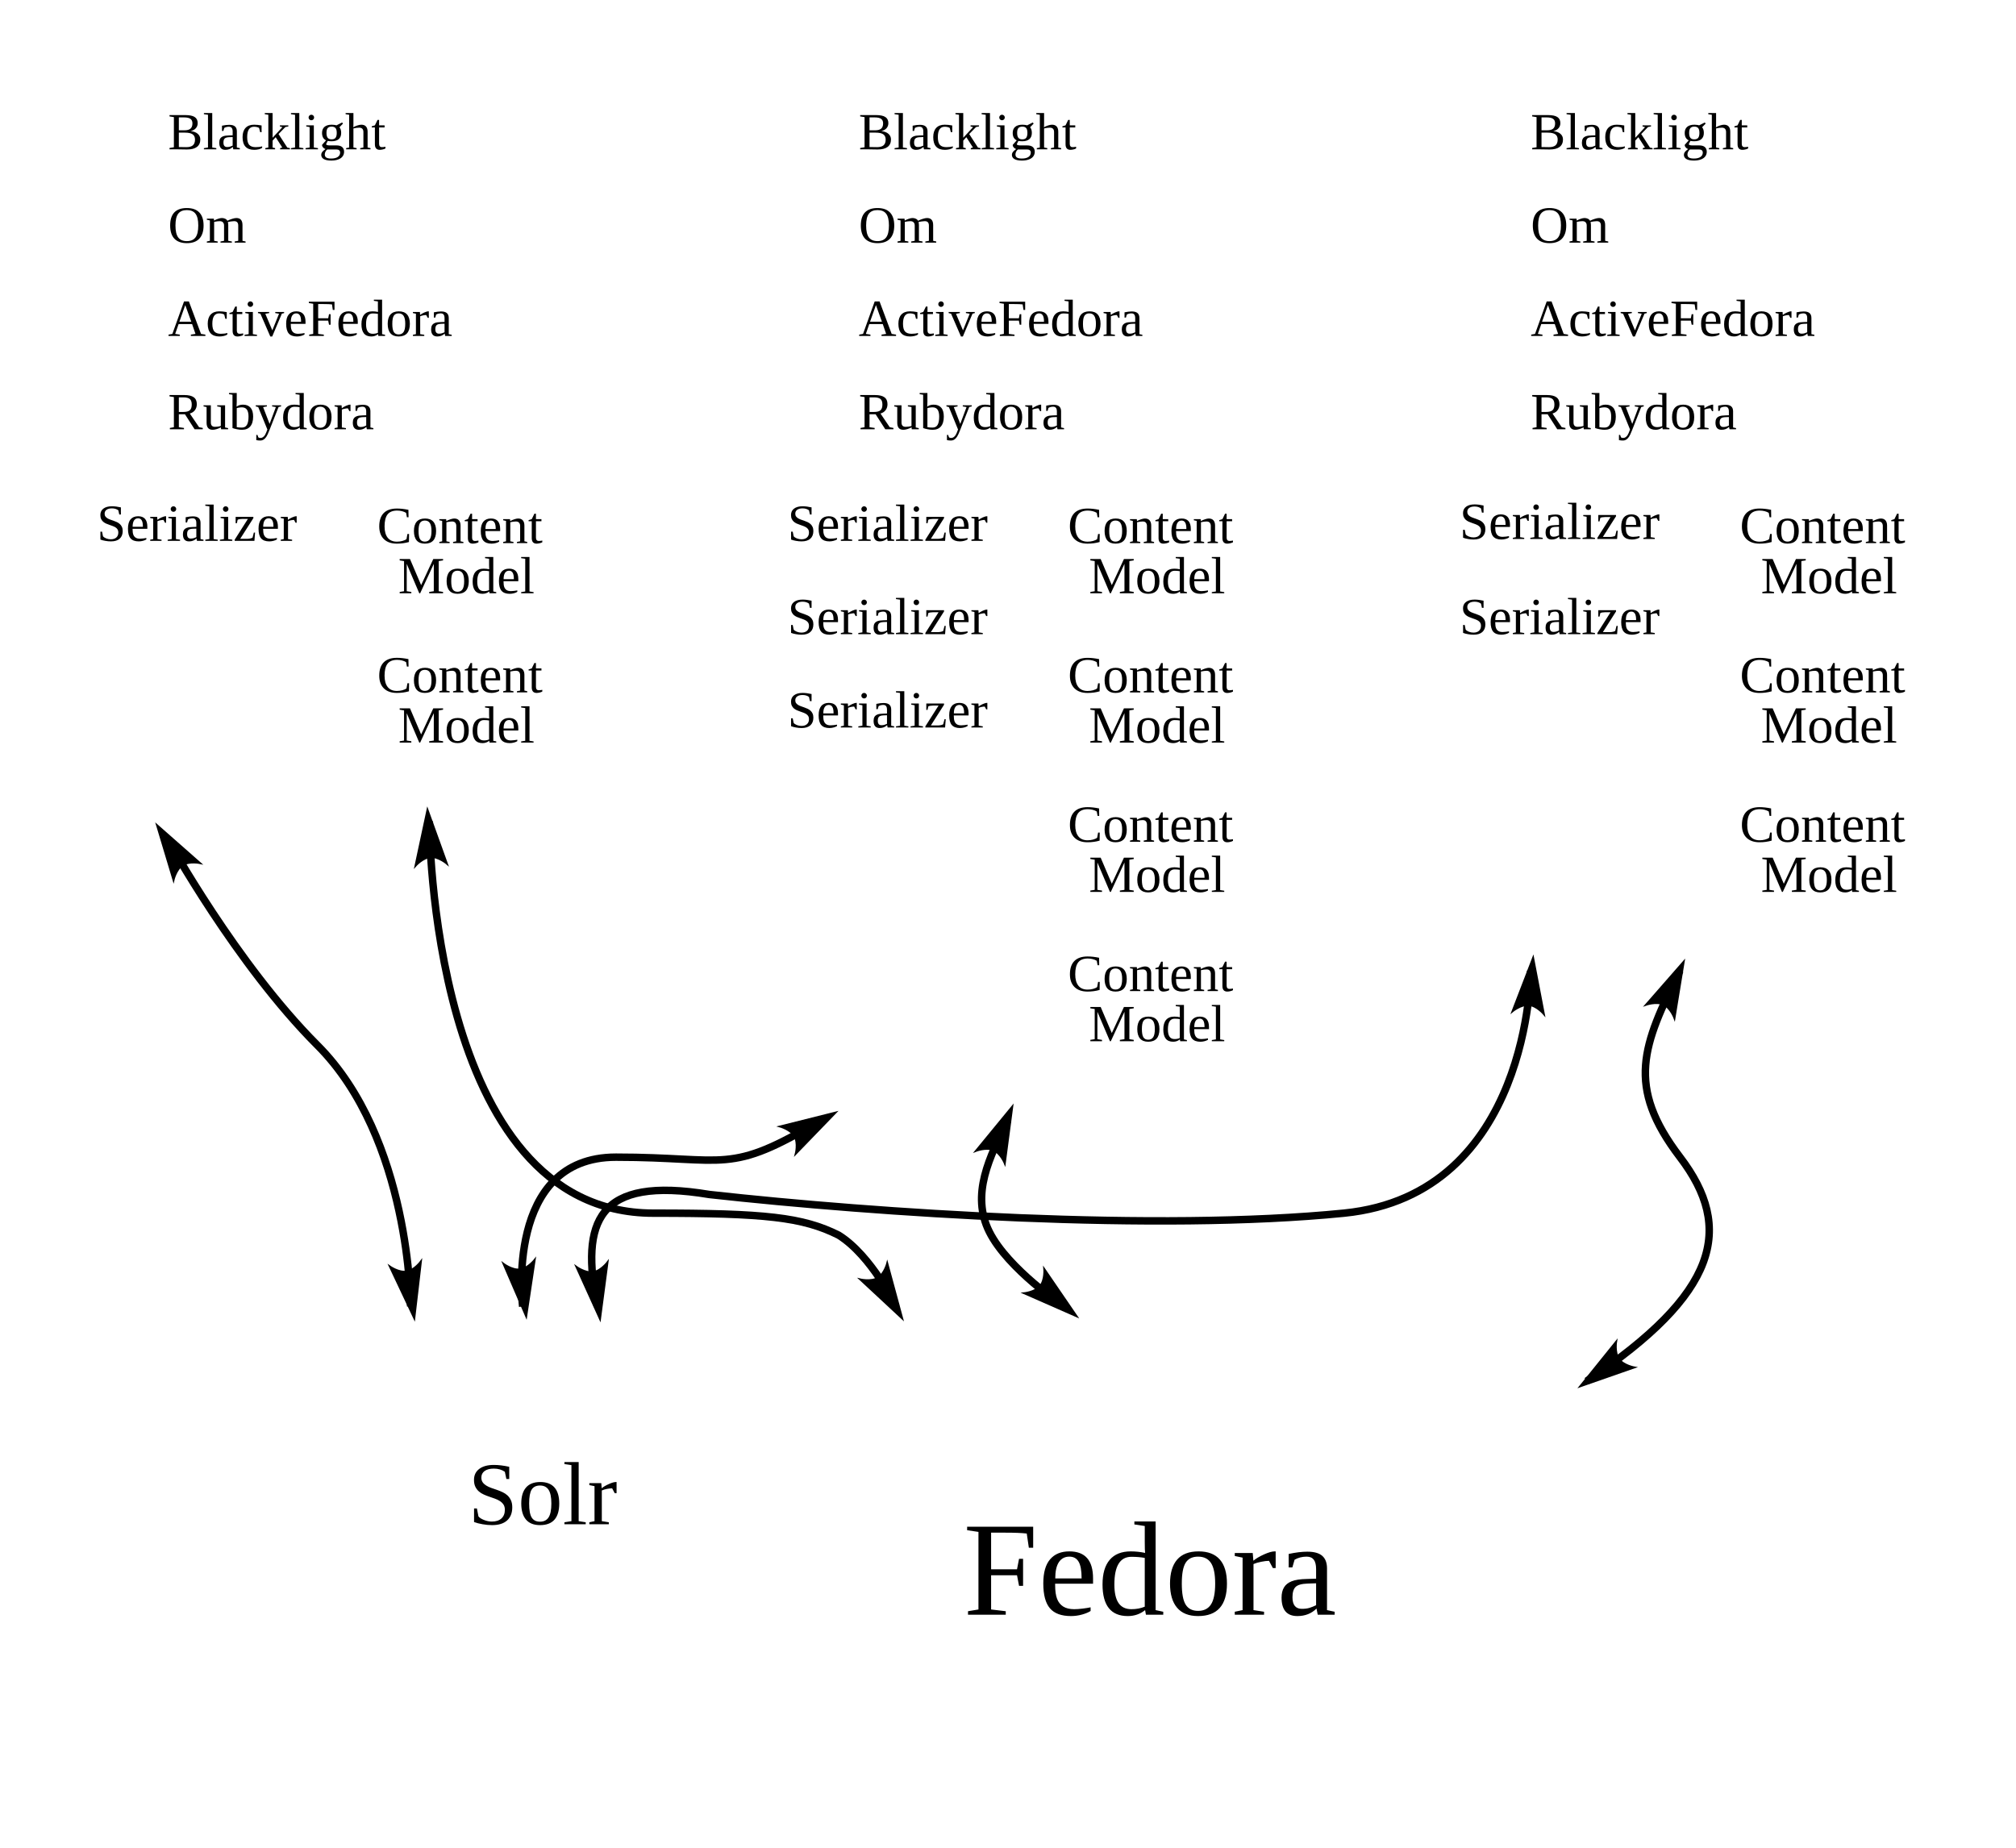
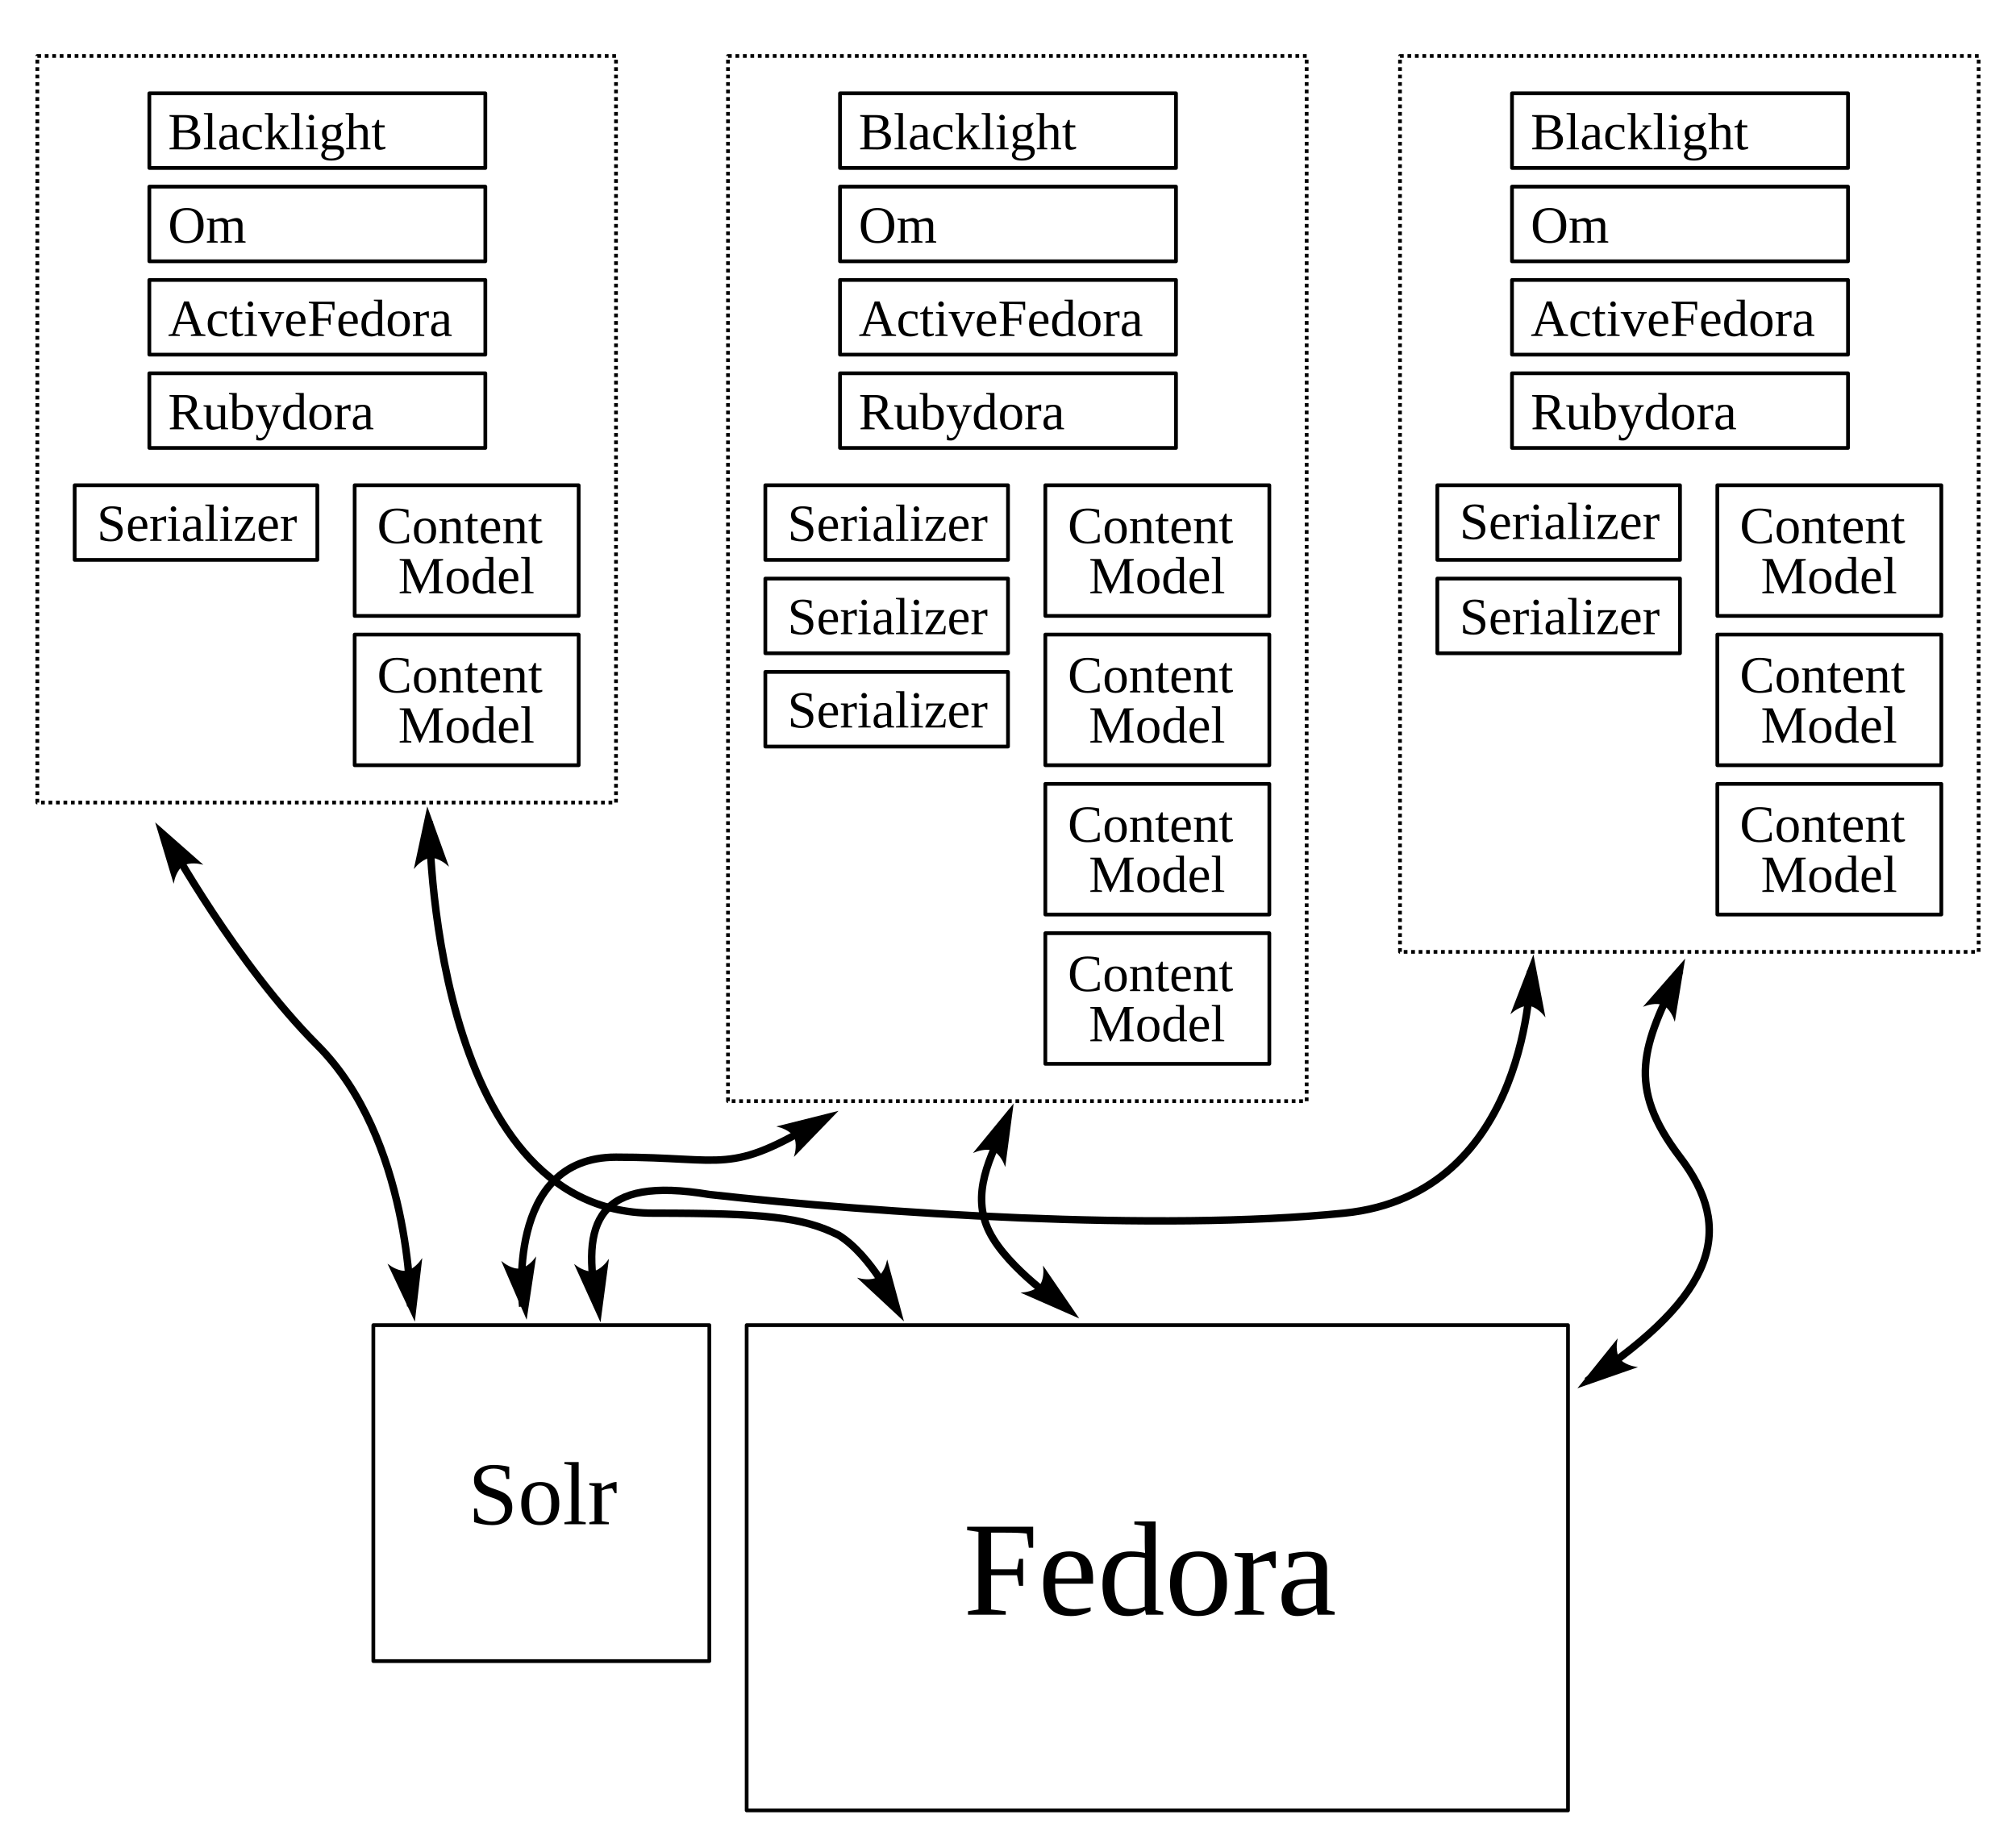
<svg xmlns="http://www.w3.org/2000/svg" viewBox="0 0 540 495" aria-label="[title + description]">
  <defs>
    <style>.t,.c{font-size: 14px}.c{text-anchor:middle}.b{fill:none;stroke-linejoin:round}</style>
  </defs>
-   <path class="b" stroke-dasharray="1,1" d="M10 15h155v200H10z" />
-   <path class="b" d="M40 25h90v20H40z" />
+   <path class="b" stroke="#000" stroke-dasharray="1,1" d="M10 15h155v200H10z" />
+   <path class="b" stroke="#000" d="M40 25h90v20H40z" />
  <text class="t" y="40" x="45">Blacklight</text>
-   <path class="b" d="M40 50h90v20H40z" />
+   <path class="b" stroke="#000" d="M40 50h90v20H40z" />
  <text class="t" y="65" x="45">Om</text>
-   <path class="b" d="M40 100h90v20H40z" />
+   <path class="b" stroke="#000" d="M40 100h90v20H40z" />
  <text class="t" y="115" x="45">Rubydora</text>
  <text class="t" y="90" x="45">ActiveFedora</text>
-   <path class="b" d="M40 75h90v20H40z" />
+   <path class="b" stroke="#000" d="M40 75h90v20H40z" />
  <text class="t" y="144.893" x="25.946">Serializer</text>
-   <path class="b" d="M20 130h65v20H20z" />
-   <path class="b" d="M95 130h60v35H95z" />
+   <path class="b" stroke="#000" d="M20 130h65v20H20z" />
+   <path class="b" stroke="#000" d="M95 130h60v35H95z" />
  <text class="c" y="145.498" x="124.924">
    <tspan y="145.498" x="124.924">Content</tspan>
    <tspan y="158.938" x="124.924">Model</tspan>
  </text>
-   <path class="b" d="M95 170h60v35H95z" />
+   <path class="b" stroke="#000" d="M95 170h60v35H95z" />
  <text class="c" y="185.49" x="124.924">
    <tspan y="185.49" x="124.924">Content</tspan>
    <tspan y="198.938" x="124.924">Model</tspan>
  </text>
-   <path class="b" stroke-dasharray="1,1" d="M195 15h155v280H195z" />
-   <path class="b" d="M225 25h90v20h-90z" />
+   <path class="b" stroke="#000" stroke-dasharray="1,1" d="M195 15h155v280H195z" />
+   <path class="b" stroke="#000" d="M225 25h90v20h-90z" />
  <text class="t" y="40" x="230">Blacklight</text>
-   <path class="b" d="M225 50h90v20h-90z" />
+   <path class="b" stroke="#000" d="M225 50h90v20h-90z" />
  <text class="t" y="65" x="230">Om</text>
-   <path class="b" d="M225 75h90v20h-90z" />
+   <path class="b" stroke="#000" d="M225 75h90v20h-90z" />
  <text class="t" y="90" x="230">ActiveFedora</text>
-   <path class="b" d="M225 100h90v20h-90z" />
+   <path class="b" stroke="#000" d="M225 100h90v20h-90z" />
  <text class="t" y="115" x="230">Rubydora</text>
-   <path class="b" d="M205 130h65v20h-65z" />
+   <path class="b" stroke="#000" d="M205 130h65v20h-65z" />
  <text class="t" y="144.893" x="210.946">Serializer</text>
-   <path class="b" d="M205 155h65v20h-65z" />
+   <path class="b" stroke="#000" d="M205 155h65v20h-65z" />
  <text class="t" y="169.893" x="210.946">Serializer</text>
-   <path class="b" d="M205 180h65v20h-65z" />
+   <path class="b" stroke="#000" d="M205 180h65v20h-65z" />
  <text class="t" y="194.893" x="210.946">Serializer</text>
-   <path class="b" d="M280 130h60v35h-60z" />
+   <path class="b" stroke="#000" d="M280 130h60v35h-60z" />
  <text class="c" y="145.498" x="309.924">
    <tspan y="145.498" x="309.924">Content</tspan>
    <tspan y="158.938" x="309.924">Model</tspan>
  </text>
-   <path class="b" d="M280 170h60v35h-60z" />
+   <path class="b" stroke="#000" d="M280 170h60v35h-60z" />
  <text class="c" y="185.498" x="309.924">
    <tspan y="185.498" x="309.924">Content</tspan>
    <tspan y="198.938" x="309.924">Model</tspan>
  </text>
-   <path class="b" d="M280 210h60v35h-60z" />
+   <path class="b" stroke="#000" d="M280 210h60v35h-60z" />
  <text class="c" y="225.498" x="309.924">
    <tspan y="225.498" x="309.924">Content</tspan>
    <tspan y="238.938" x="309.924">Model</tspan>
  </text>
-   <path class="b" d="M280 250h60v35h-60z" />
+   <path class="b" stroke="#000" d="M280 250h60v35h-60z" />
  <text class="c" y="265.498" x="309.924">
    <tspan y="265.498" x="309.924">Content</tspan>
    <tspan y="278.938" x="309.924">Model</tspan>
  </text>
-   <path class="b" stroke-dasharray="1,1" d="M375 15h155v240H375z" />
-   <path class="b" d="M405 25h90v20h-90z" />
+   <path class="b" stroke="#000" stroke-dasharray="1,1" d="M375 15h155v240H375z" />
+   <path class="b" stroke="#000" d="M405 25h90v20h-90z" />
  <text class="t" y="40" x="410">Blacklight</text>
-   <path class="b" d="M405 50h90v20h-90z" />
+   <path class="b" stroke="#000" d="M405 50h90v20h-90z" />
  <text class="t" y="65" x="410">Om</text>
-   <path class="b" d="M405 75h90v20h-90z" />
+   <path class="b" stroke="#000" d="M405 75h90v20h-90z" />
  <text class="t" y="90" x="410">ActiveFedora</text>
-   <path class="b" d="M405 100h90v20h-90z" />
+   <path class="b" stroke="#000" d="M405 100h90v20h-90z" />
  <text class="t" y="115" x="410">Rubydora</text>
-   <path class="b" d="M385 130h65v20h-65z" />
+   <path class="b" stroke="#000" d="M385 130h65v20h-65z" />
  <text class="t" y="144.393" x="390.946">Serializer</text>
-   <path class="b" d="M385 155h65v20h-65z" />
+   <path class="b" stroke="#000" d="M385 155h65v20h-65z" />
  <text class="t" y="169.893" x="390.946">Serializer</text>
  <text class="c" y="145.498" x="489.924">
    <tspan y="145.498" x="489.924">Content</tspan>
    <tspan y="158.938" x="489.924">Model</tspan>
  </text>
-   <path class="b" d="M460 130h60v35h-60z" />
+   <path class="b" stroke="#000" d="M460 130h60v35h-60z" />
  <text class="c" y="185.498" x="489.924">
    <tspan y="185.498" x="489.924">Content</tspan>
    <tspan y="198.938" x="489.924">Model</tspan>
  </text>
-   <path class="b" d="M460 170h60v35h-60z" />
+   <path class="b" stroke="#000" d="M460 170h60v35h-60z" />
  <text class="c" y="225.498" x="489.924">
    <tspan y="225.498" x="489.924">Content</tspan>
    <tspan y="238.938" x="489.924">Model</tspan>
  </text>
-   <path class="b" d="M460 210h60v35h-60z" />
+   <path class="b" stroke="#000" d="M460 210h60v35h-60z" />
  <text y="408.338" x="125.354" font-size="24">Solr</text>
-   <path class="b" d="M100 355h90v90h-90z" />
+   <path class="b" stroke="#000" d="M100 355h90v90h-90z" />
  <text y="432.582" x="258.023" font-size="36">Fedora</text>
-   <path class="b" d="M200 355h220v130H200z" />
+   <path class="b" stroke="#000" d="M200 355h220v130H200z" />
  <path d="M115 220s0 105 60 105c30 0 40.004 1.075 49.621 5.884C233.485 336.389 240 350 240 350" fill="none" stroke="#000" stroke-width="2" />
  <path d="M140 350s-5-40 25-40 30 5 55-10M270 300c-5 10-10 20-5 30s20 20 20 20" fill="none" stroke="#000" stroke-width="2" />
  <path d="M410 260s0 60-50 65-125 0-170-5c-30-5-34.568 7.162-30 30M425 370c35.271-23.515 39.542-40.935 25-60-14.542-19.065-10-30 0-50M45 225s18.365 33.365 40 55c25 25 25 70 25 70" fill="none" stroke="#000" stroke-width="2" />
  <path d="M41.99 220.962l4.487 14.94s.648-2.96 2.452-4.116c1.804-1.157 4.764-.51 4.764-.51zM110.996 353.304l1.802-15.496s-1.768 2.461-3.883 2.808c-2.114.347-4.576-1.42-4.576-1.42zM114.495 216.803l-3.266 15.254s1.993-2.282 4.131-2.426c2.138-.144 4.42 1.85 4.42 1.85zM410.67 256.459l-5.609 14.556s2.326-1.942 4.46-1.75c2.134.19 4.077 2.517 4.077 2.517zM271.198 296.334l-9.9 12.056s2.819-1.113 4.785-.26c1.966.852 3.079 3.67 3.079 3.67zM288.483 352.711l-8.81-12.874s.282 3.017-1.086 4.667-4.385 1.93-4.385 1.93zM241.736 353.324l-4.08-15.057s-.727 2.942-2.562 4.049c-1.835 1.107-4.777.38-4.777.38zM160.74 353.49l2.045-15.465s-1.806 2.433-3.926 2.747c-2.12.314-4.553-1.493-4.553-1.493zM223.925 297.986l-15.132 3.793s2.928.783 4 2.639c1.071 1.855.288 4.782.288 4.782zM140.966 352.795l2.318-15.427s-1.85 2.4-3.974 2.677c-2.125.276-4.526-1.573-4.526-1.573zM451.055 257.501l-10.272 11.742s2.852-1.025 4.79-.111c1.939.913 2.963 3.765 2.963 3.765zM423.156 371.465l14.729-5.142s-2.986-.516-4.221-2.267c-1.235-1.752-.719-4.738-.719-4.738z" stroke="#000" stroke-width=".429" />
</svg>
